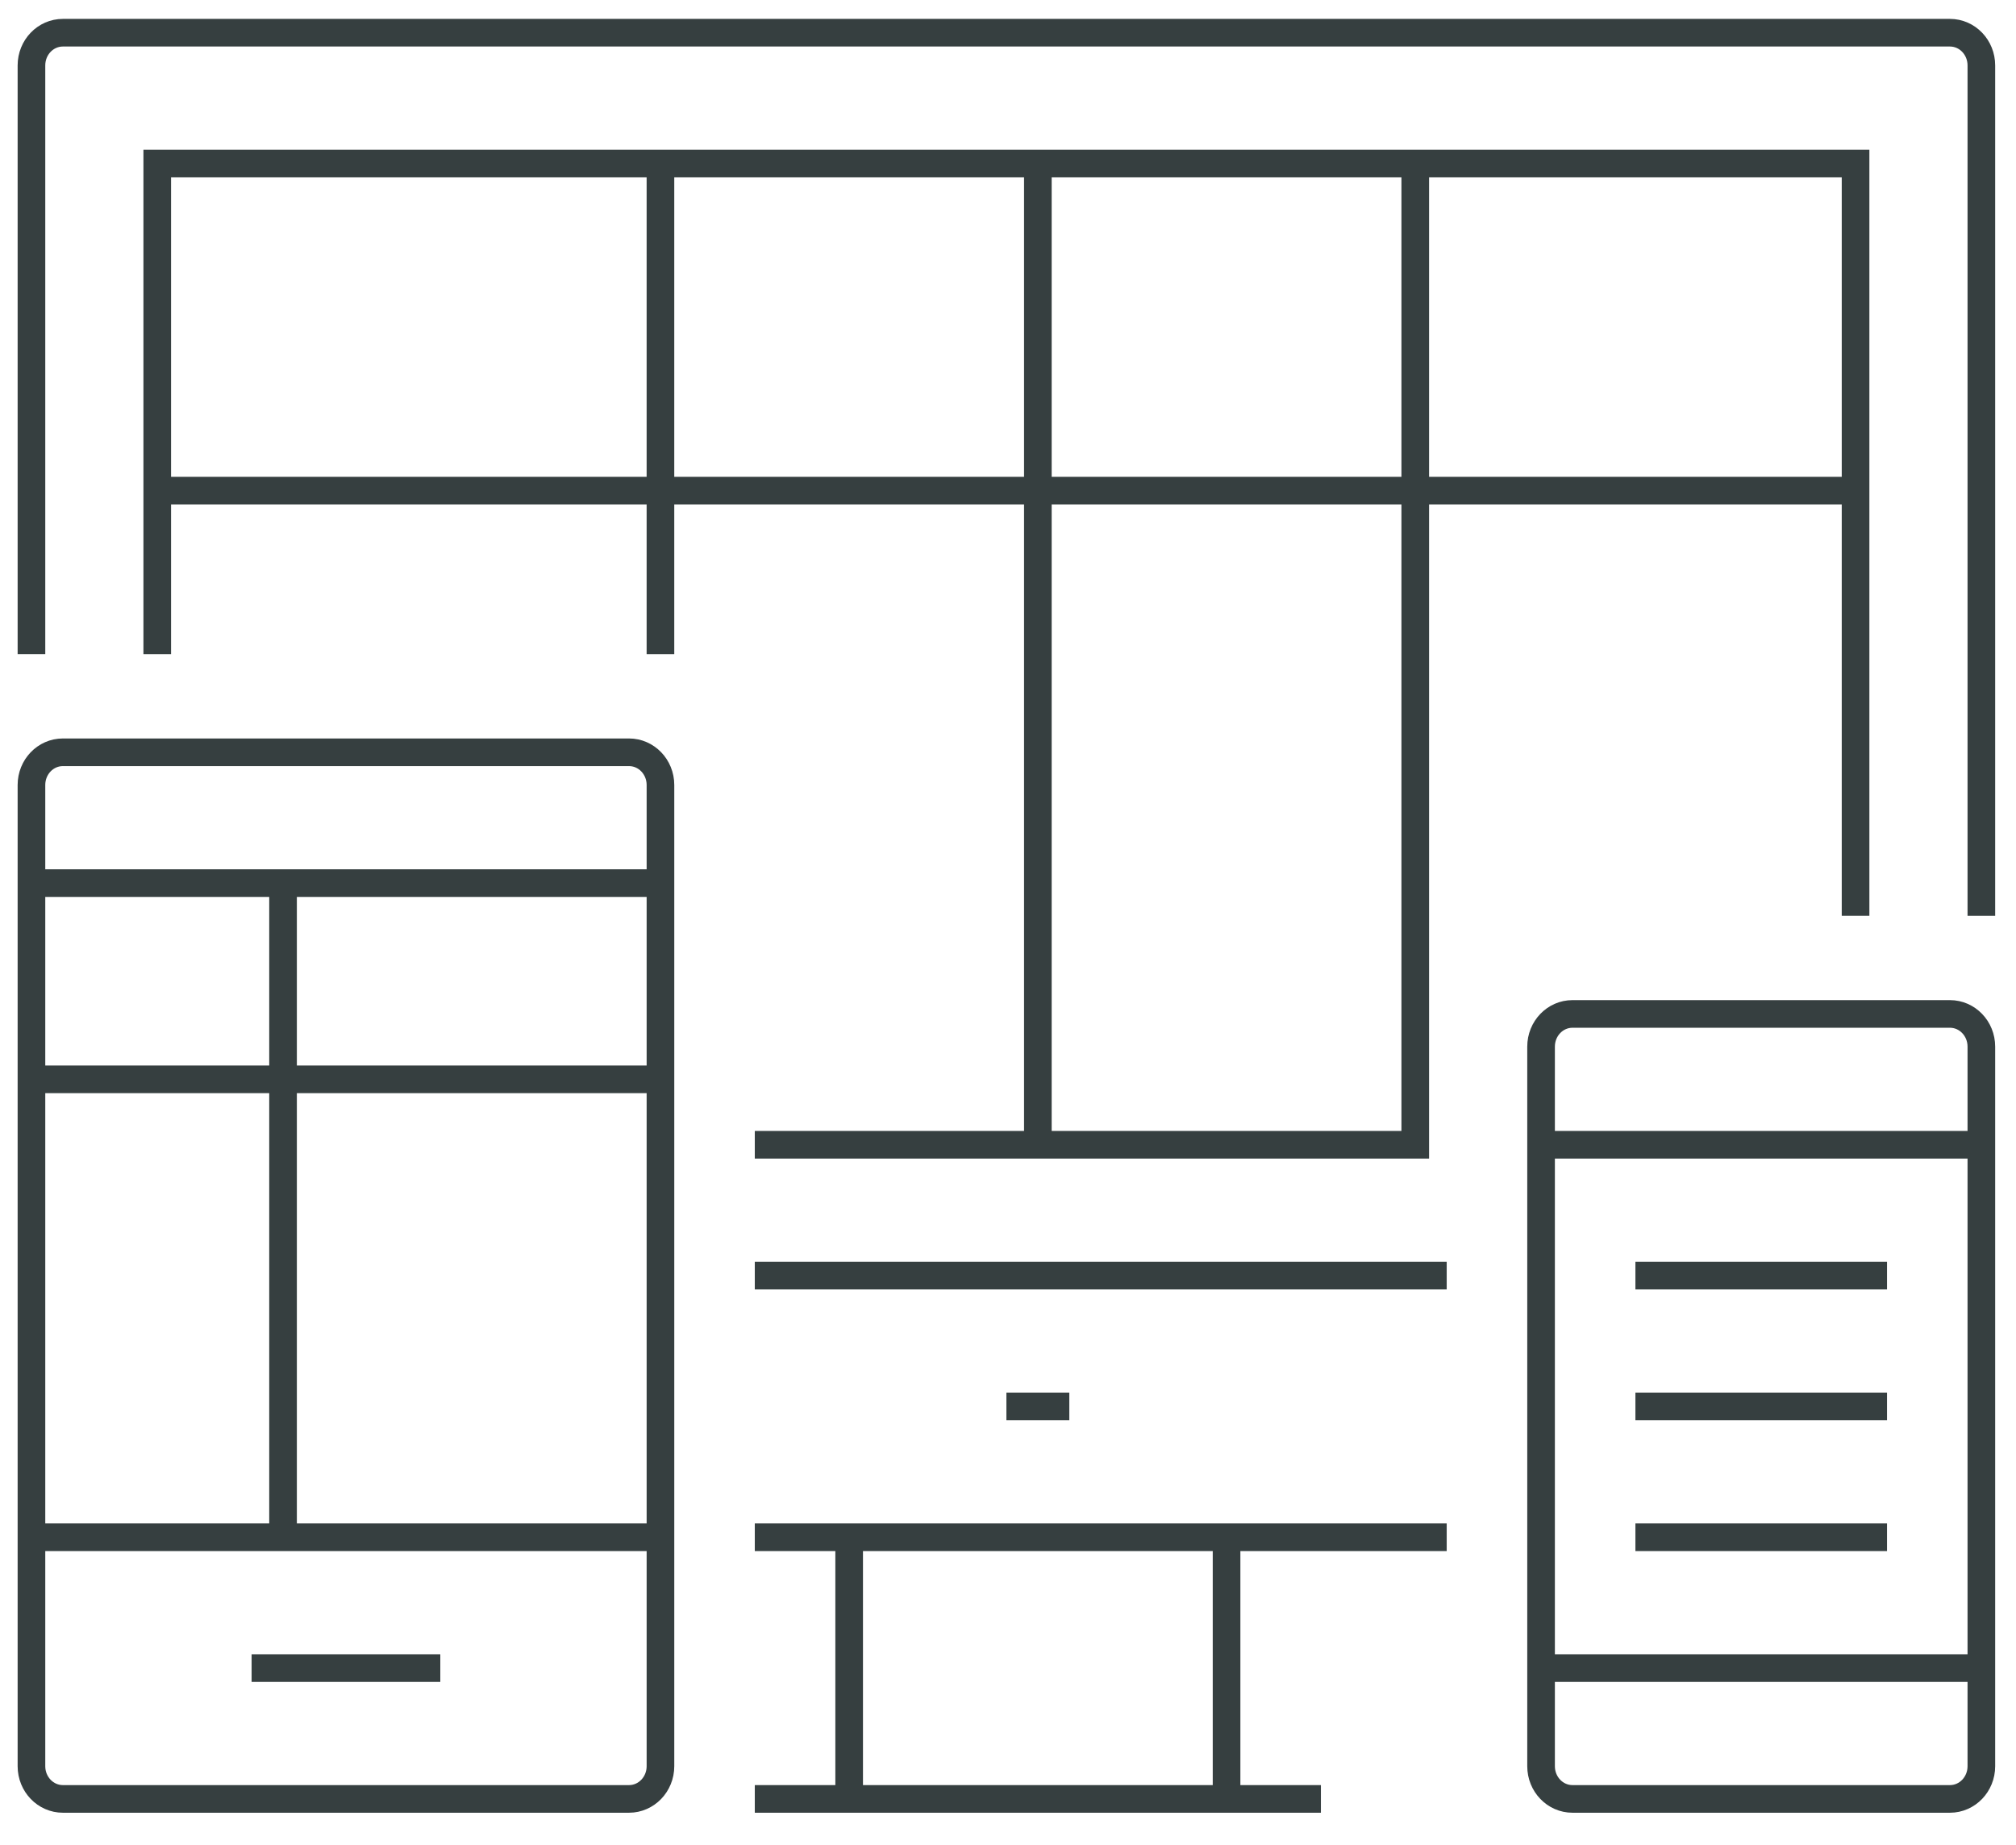
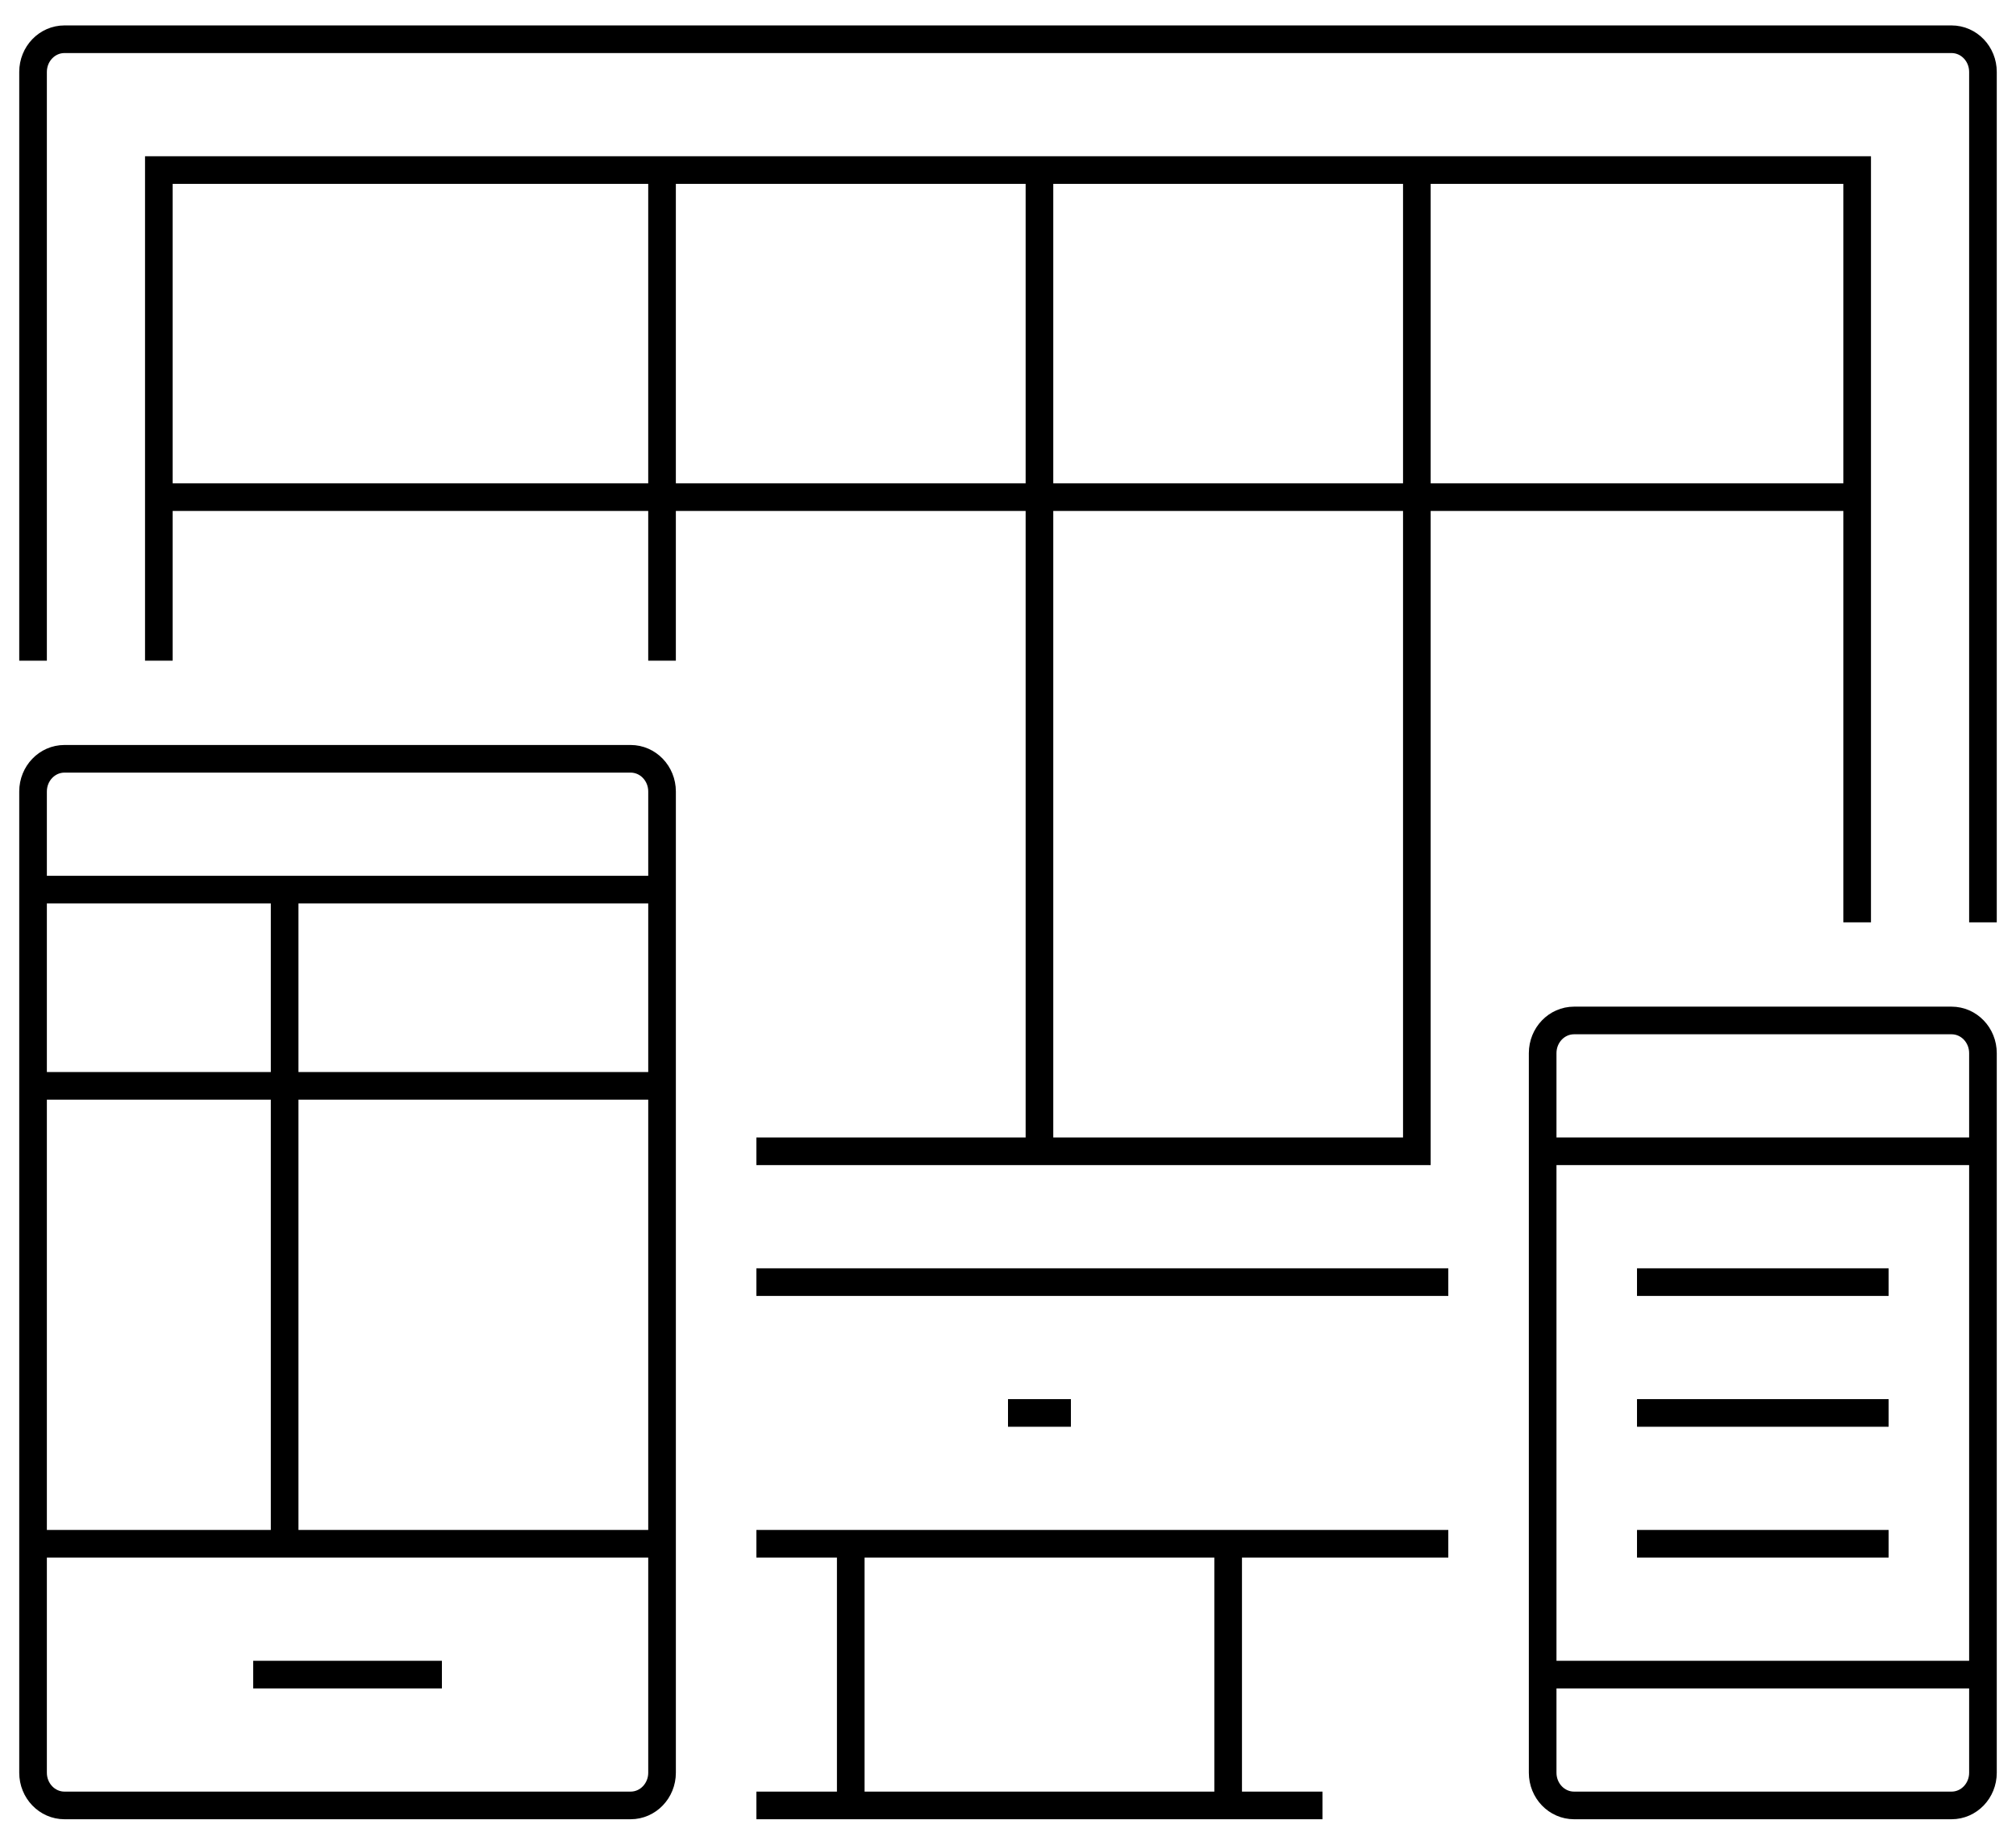
- <svg xmlns="http://www.w3.org/2000/svg" width="153" height="140" viewBox="0 0 153 140" fill="none">
-   <g id="design-icom 1">
-     <g id="_x31_9_x5F_responsive_x5F_design">
-       <g id="Group">
-         <g id="Group_2">
-           <path id="Vector" d="M93.087 116.669V136.528" stroke="#363F40" stroke-width="2.097" stroke-miterlimit="10" />
-           <path id="Vector_2" d="M64.445 136.528V116.669" stroke="#363F40" stroke-width="2.097" stroke-miterlimit="10" />
-           <path id="Vector_3" d="M57.284 136.528H100.247" stroke="#363F40" stroke-width="2.097" stroke-miterlimit="10" />
-           <path id="Vector_4" d="M57.284 96.811H109.795" stroke="#363F40" stroke-width="2.097" stroke-miterlimit="10" />
-           <path id="Vector_5" d="M76.379 106.74H81.153" stroke="#363F40" stroke-width="2.097" stroke-miterlimit="10" />
-           <path id="Vector_6" d="M11.934 49.647V12.412H140.824V69.505" stroke="#363F40" stroke-width="2.097" stroke-miterlimit="10" />
-           <path id="Vector_7" d="M50.123 12.412V49.647" stroke="#363F40" stroke-width="2.097" stroke-miterlimit="10" />
-           <path id="Vector_8" d="M11.934 37.235H140.824" stroke="#363F40" stroke-width="2.097" stroke-miterlimit="10" />
-           <path id="Vector_9" d="M78.766 12.412V86.881" stroke="#363F40" stroke-width="2.097" stroke-miterlimit="10" />
-           <path id="Vector_10" d="M107.408 12.412V86.881H57.284" stroke="#363F40" stroke-width="2.097" stroke-miterlimit="10" />
-           <path id="Vector_11" d="M109.795 116.669H57.284" stroke="#363F40" stroke-width="2.097" stroke-miterlimit="10" />
-           <path id="Vector_12" d="M2.387 49.647V4.965C2.387 3.592 3.456 2.482 4.774 2.482H147.984C149.304 2.482 150.371 3.592 150.371 4.965V69.505" stroke="#363F40" stroke-width="2.097" stroke-miterlimit="10" />
+ <svg xmlns="http://www.w3.org/2000/svg" version="1.1" width="153" height="140" viewBox="0,0,256,234.236">
+   <g fill="none" fill-rule="nonzero" stroke="#000000" stroke-width="2.097" stroke-linecap="butt" stroke-linejoin="miter" stroke-miterlimit="10" stroke-dasharray="" stroke-dashoffset="0" font-family="none" font-weight="none" font-size="none" text-anchor="none" style="mix-blend-mode: normal">
+     <g transform="translate(0.20269,0.82176) scale(1.6732,1.6732)">
+       <g id="design-icom 1">
+         <g id="_x31_9_x5F_responsive_x5F_design">
+           <g id="Group">
+             <g id="Group_2">
+               <path d="M93.087,116.669v19.859" id="Vector" />
+               <path d="M64.445,136.528v-19.859" id="Vector_2" />
+               <path d="M57.284,136.528h42.963" id="Vector_3" />
+               <path d="M57.284,96.811h52.511" id="Vector_4" />
+               <path d="M76.379,106.74h4.774" id="Vector_5" />
+               <path d="M11.934,49.647v-37.235h128.89v57.093" id="Vector_6" />
+               <path d="M50.123,12.412v37.235" id="Vector_7" />
+               <path d="M11.934,37.235h128.89" id="Vector_8" />
+               <path d="M78.766,12.412v74.47" id="Vector_9" />
+               <path d="M107.408,12.412v74.47h-50.124" id="Vector_10" />
+               <path d="M109.795,116.669h-52.511" id="Vector_11" />
+               <path d="M2.387,49.647v-44.682c0,-1.373 1.069,-2.482 2.387,-2.482h143.21c1.32,0 2.387,1.11 2.387,2.482v64.54" id="Vector_12" />
+             </g>
+             <g id="Group_3">
+               <path d="M50.124,116.669h-47.737" id="Vector_13" />
+               <path d="M50.124,134.046c0,1.372 -1.069,2.482 -2.387,2.482h-42.963c-1.318,0 -2.387,-1.11 -2.387,-2.482v-74.47c0,-1.373 1.069,-2.482 2.387,-2.482h42.963c1.318,0 2.387,1.109 2.387,2.482z" id="Vector_14" />
+               <path d="M21.481,67.022v49.647" id="Vector_15" />
+               <path d="M2.387,81.916h47.737" id="Vector_16" />
+             </g>
+             <path d="M2.387,67.023h47.737" id="Vector_17" />
+             <path d="M150.371,134.046c0,1.372 -1.066,2.482 -2.386,2.482h-28.643c-1.32,0 -2.386,-1.11 -2.386,-2.482v-54.611c0,-1.373 1.066,-2.482 2.386,-2.482h28.643c1.32,0 2.386,1.11 2.386,2.482z" id="Vector_18" />
+             <path d="M124.116,116.669h19.095" id="Vector_19" />
+             <path d="M116.956,126.599h33.415" id="Vector_20" />
+             <path d="M19.095,126.599h14.321" id="Vector_21" />
+             <path d="M124.116,96.811h19.095" id="Vector_22" />
+             <path d="M124.116,106.74h19.095" id="Vector_23" />
+             <path d="M116.956,86.881h33.415" id="Vector_24" />
+           </g>
        </g>
-         <g id="Group_3">
-           <path id="Vector_13" d="M50.124 116.669H2.387" stroke="#363F40" stroke-width="2.097" stroke-miterlimit="10" />
-           <path id="Vector_14" d="M50.124 134.046C50.124 135.418 49.054 136.528 47.737 136.528H4.774C3.456 136.528 2.387 135.418 2.387 134.046V59.576C2.387 58.203 3.456 57.094 4.774 57.094H47.737C49.054 57.094 50.124 58.203 50.124 59.576V134.046Z" stroke="#363F40" stroke-width="2.097" stroke-miterlimit="10" />
-           <path id="Vector_15" d="M21.481 67.022V116.669" stroke="#363F40" stroke-width="2.097" stroke-miterlimit="10" />
-           <path id="Vector_16" d="M2.387 81.916H50.124" stroke="#363F40" stroke-width="2.097" stroke-miterlimit="10" />
-         </g>
-         <path id="Vector_17" d="M2.387 67.023H50.124" stroke="#363F40" stroke-width="2.097" stroke-miterlimit="10" />
-         <path id="Vector_18" d="M150.371 134.046C150.371 135.418 149.305 136.528 147.985 136.528H119.342C118.022 136.528 116.956 135.418 116.956 134.046V79.434C116.956 78.062 118.022 76.952 119.342 76.952H147.985C149.305 76.952 150.371 78.062 150.371 79.434V134.046Z" stroke="#363F40" stroke-width="2.097" stroke-miterlimit="10" />
-         <path id="Vector_19" d="M124.116 116.669H143.211" stroke="#363F40" stroke-width="2.097" stroke-miterlimit="10" />
-         <path id="Vector_20" d="M116.956 126.599H150.371" stroke="#363F40" stroke-width="2.097" stroke-miterlimit="10" />
-         <path id="Vector_21" d="M19.095 126.599H33.416" stroke="#363F40" stroke-width="2.097" stroke-miterlimit="10" />
-         <path id="Vector_22" d="M124.116 96.811H143.211" stroke="#363F40" stroke-width="2.097" stroke-miterlimit="10" />
-         <path id="Vector_23" d="M124.116 106.74H143.211" stroke="#363F40" stroke-width="2.097" stroke-miterlimit="10" />
-         <path id="Vector_24" d="M116.956 86.881H150.371" stroke="#363F40" stroke-width="2.097" stroke-miterlimit="10" />
      </g>
    </g>
  </g>
</svg>
